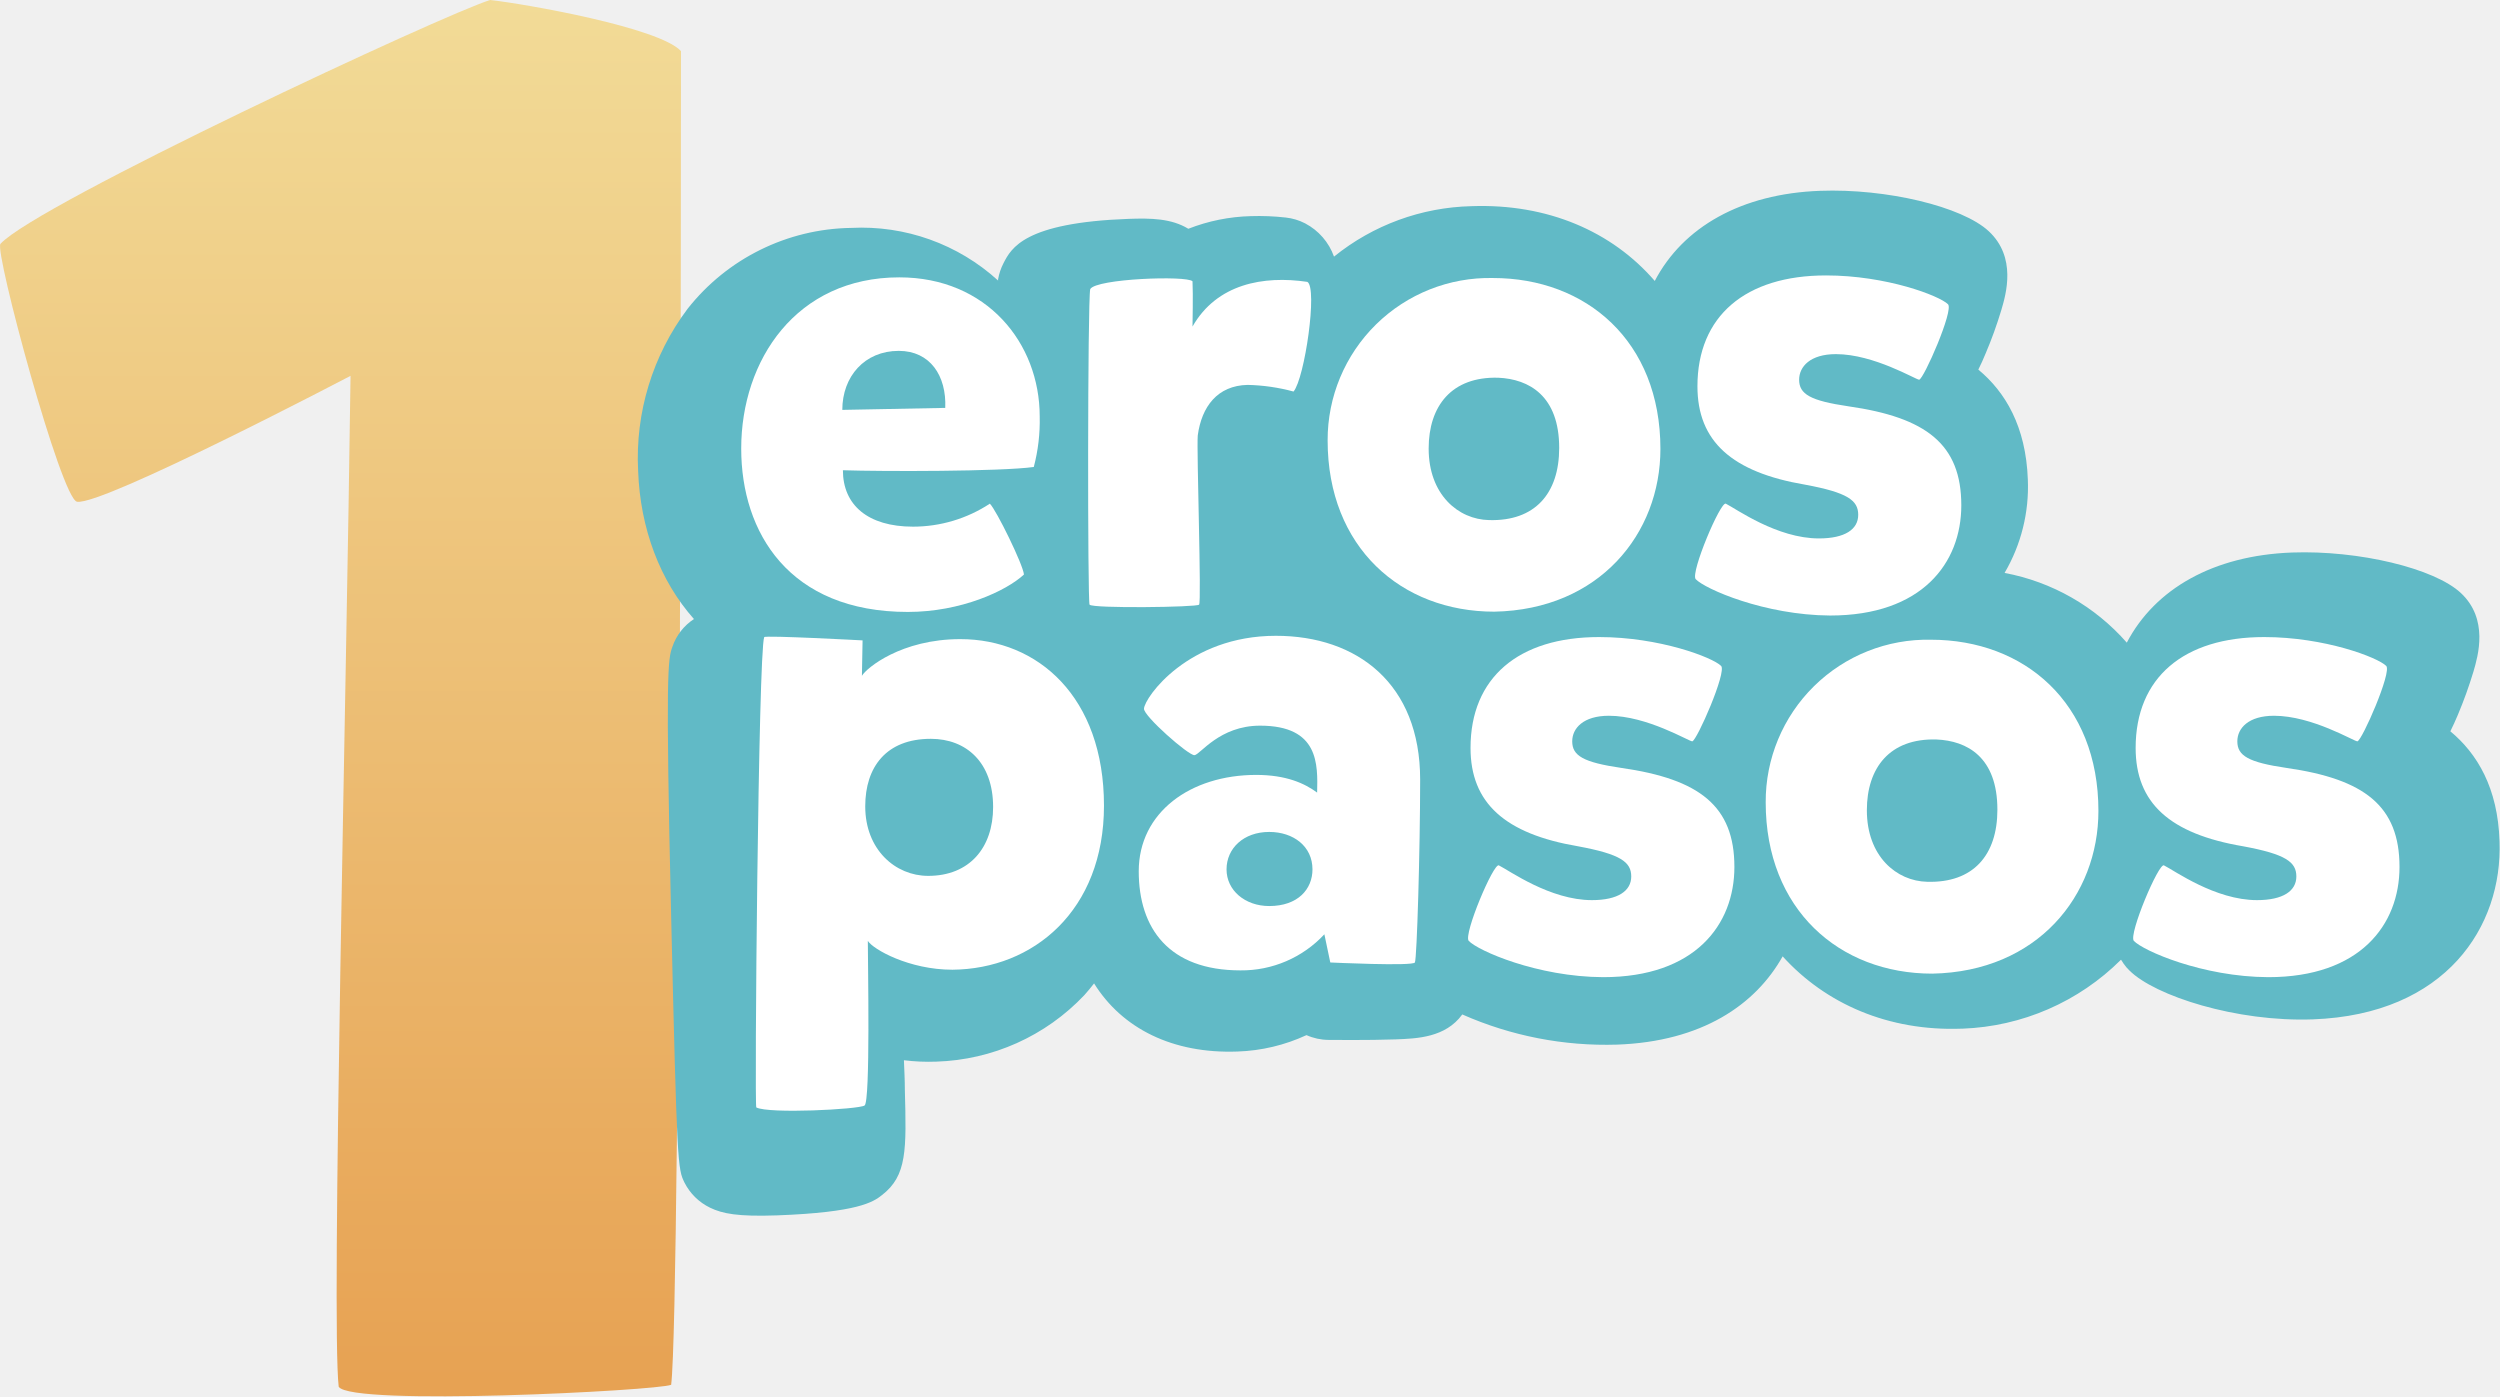
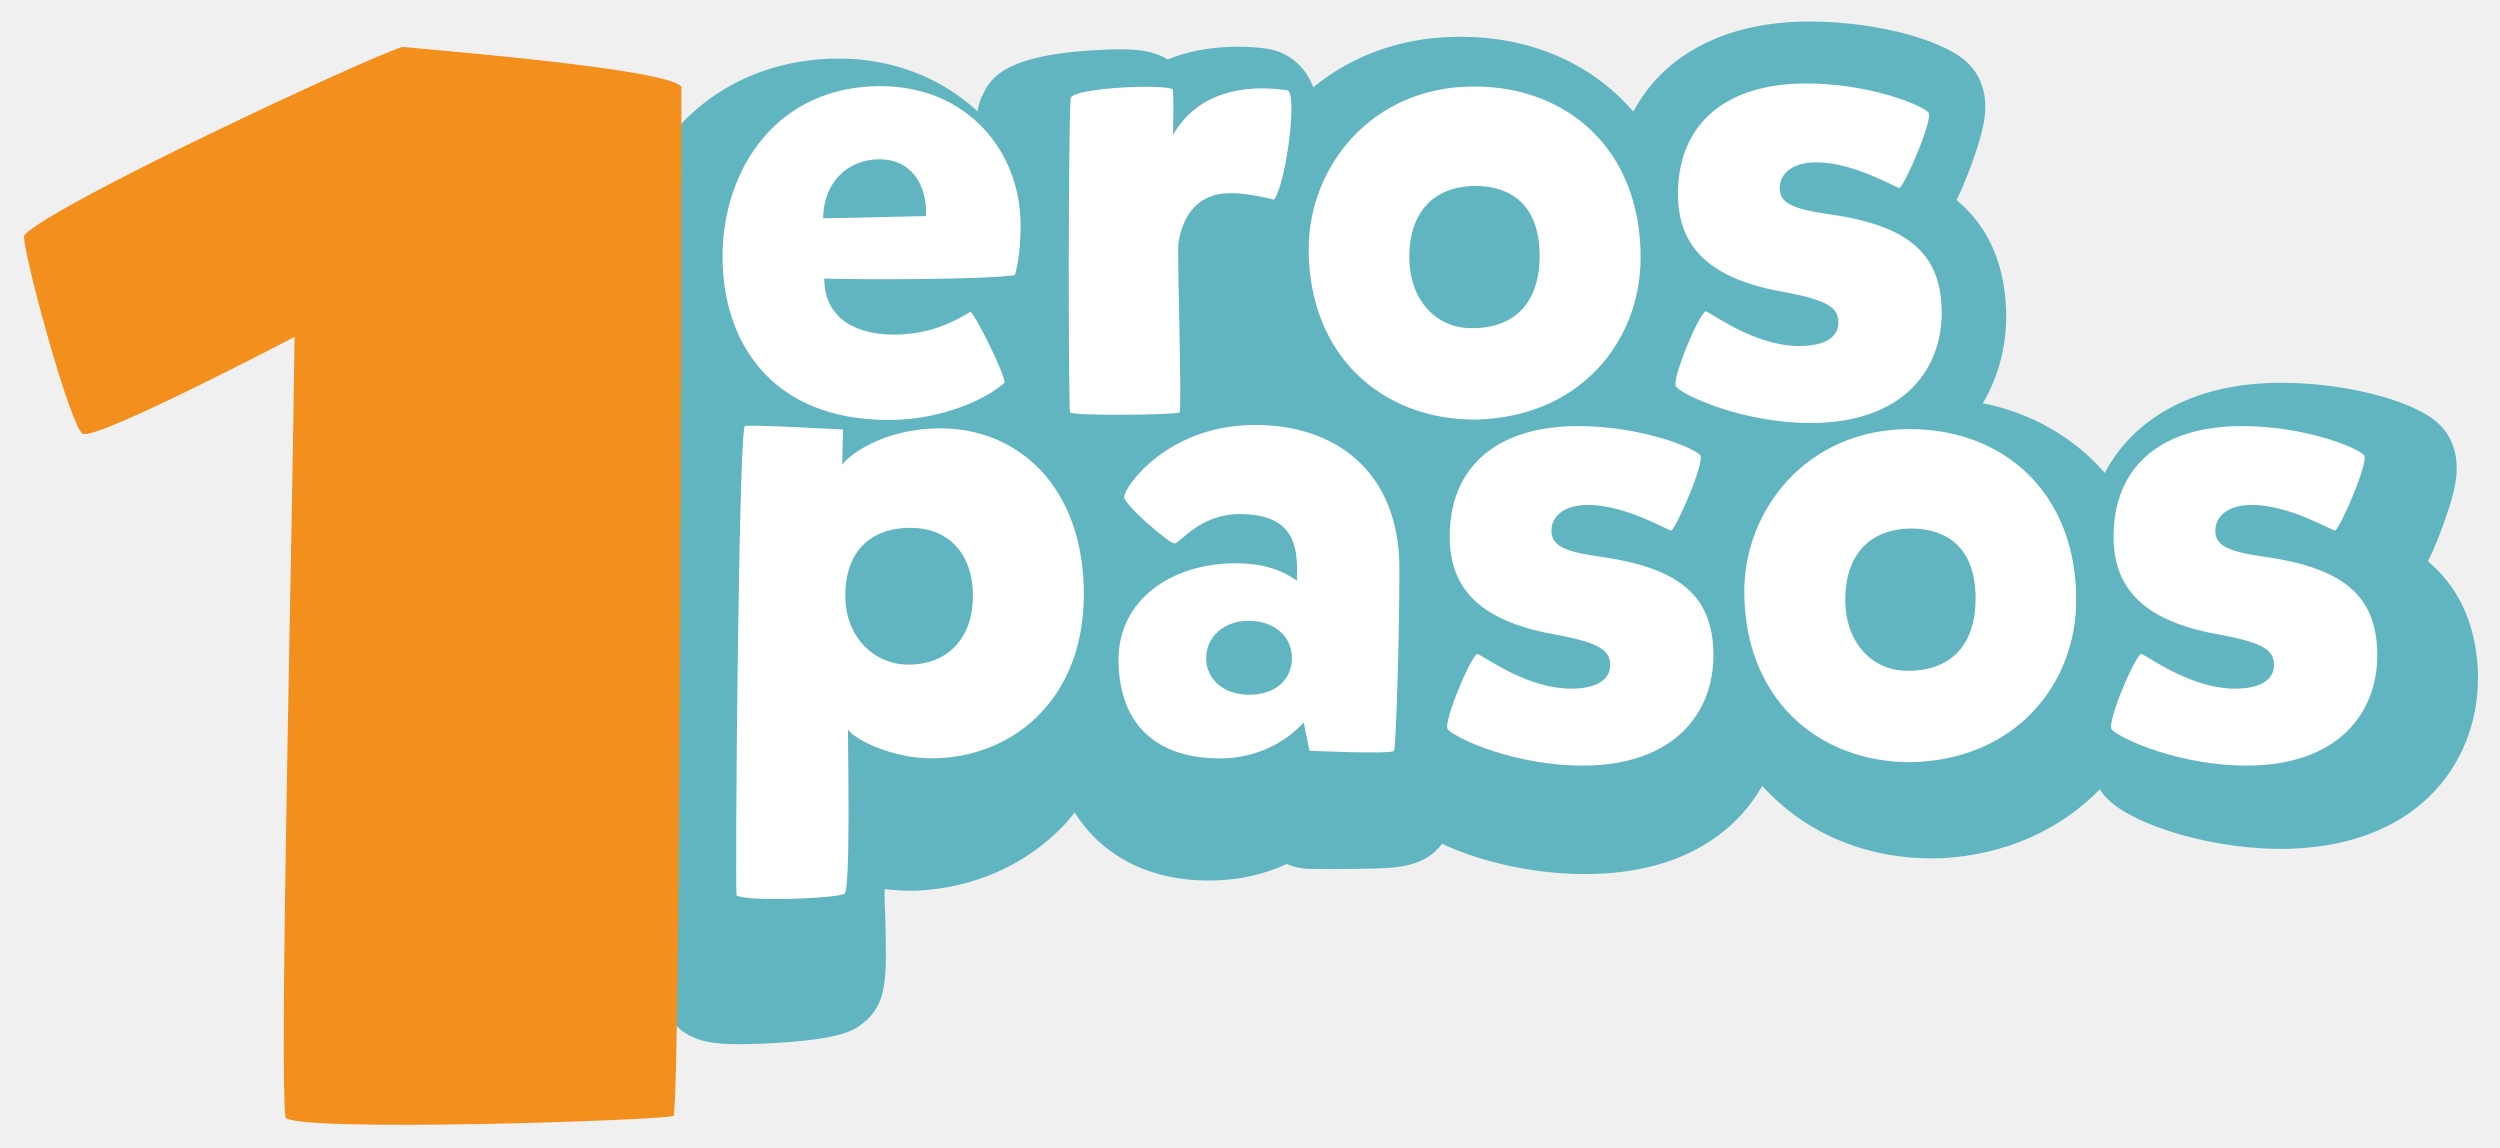
- <svg xmlns="http://www.w3.org/2000/svg" id="Layer_1" data-name="Layer 1" viewBox="0 0 376.14 210.09">
-   <defs>
-     <style>.cls-1{fill:url(#linear-gradient);}.cls-2{fill:#61bac6;}.cls-3{fill:#fff;}</style>
-     <linearGradient id="linear-gradient" x1="56.41" y1="214.54" x2="56.41" y2="4.45" gradientUnits="userSpaceOnUse">
-       <stop offset="0.01" stop-color="#e7a253" />
-       <stop offset="1" stop-color="#f2db97" />
-     </linearGradient>
-   </defs>
-   <path class="cls-1" d="M56.14,213.09C55,203.33,57.32,108,57.92,61c0,0-37.29,19.54-41.14,18.94C14.41,79.62,4.35,42.33,5.24,41.15c5.32-5.92,66.88-34.63,73.69-36.7,5.33.59,25.45,4.14,28.71,7.69,0,0,0,188.82-1.48,200.66C104.08,213.69,57.92,216.05,56.14,213.09Z" transform="translate(-5.18 -4.45)" />
-   <path class="cls-2" d="M373.85,114.48c.43-.84.78-1.67,1.11-2.43a65.39,65.39,0,0,0,2.37-6.57c.69-2.36,2.31-7.89-1.91-11.82-4-3.72-15.38-6.44-25.38-6.08-11.83.43-20.63,5.46-24.87,13.56a32.37,32.37,0,0,0-18.39-10.49,25.61,25.61,0,0,0,3.5-14.06c-.29-8-3.4-13.18-7.45-16.53.43-.84.78-1.67,1.1-2.43a62.88,62.88,0,0,0,2.37-6.56c.7-2.37,2.32-7.9-1.9-11.83-4-3.72-15.38-6.45-25.38-6.08-11.83.43-20.63,5.45-24.87,13.56-6.43-7.44-16.11-11.66-27.56-11.25a34.15,34.15,0,0,0-20.7,7.59,9.1,9.1,0,0,0-4.34-5,8.25,8.25,0,0,0-2.91-.88,36.5,36.5,0,0,0-5.29-.21,27.66,27.66,0,0,0-9.38,1.9c-2.56-1.56-5.63-1.61-9-1.49-15.67.57-17.63,4.39-18.81,6.67a8.46,8.46,0,0,0-.81,2.41l0,.2a30.5,30.5,0,0,0-22.12-7.92A31.92,31.92,0,0,0,108.64,50.9a37.37,37.37,0,0,0-7.45,24.39c.31,8.7,3.3,16.56,8.4,22.3a8.07,8.07,0,0,0-3.24,4.16c-.67,1.84-1.06,3.66-.19,40.62.88,37.66,1,37.93,2,40a8.43,8.43,0,0,0,3.86,3.79h0c1.86.89,4.1,1.36,10.08,1.15,12.13-.45,14.47-2,15.79-3.06,3.77-2.92,3.67-6.8,3.43-15.85,0-1.42-.08-2.93-.14-4.43a30.41,30.41,0,0,0,4.86.21,32,32,0,0,0,22.28-10c.52-.57,1-1.17,1.47-1.77,4.23,6.79,11.83,10.6,21.57,10.25a26.8,26.8,0,0,0,10.39-2.47,8.2,8.2,0,0,0,3.31.72c.24,0,6,.07,10.13-.08,3.22-.12,7.48-.28,10-3.75a53.5,53.5,0,0,0,23.29,4.54c12.77-.46,20.84-6,24.91-13.28,6.47,7.15,15.93,11.28,26.9,10.88h.15a35.61,35.61,0,0,0,23.86-10.38,8.94,8.94,0,0,0,.83,1.17c.14.16.29.31.44.46,3.82,3.81,16.09,7.77,27.59,7.35,20.05-.73,28.56-14,28.09-26.78C381,123,377.9,117.84,373.85,114.48Z" transform="translate(-5.18 -4.45)" />
-   <path class="cls-3" d="M142.56,83.69a21.08,21.08,0,0,0,11.55-3.46c1,1,5,9.18,5.13,10.66-2.66,2.47-9.47,5.63-17.47,5.63-17.86,0-25.07-11.94-25.07-24.58,0-13.32,8.29-25.76,23.79-25.76,13.13,0,21.12,9.87,21.12,20.93a27.3,27.3,0,0,1-.89,7.6c-4.93.69-22.8.69-28.72.49C132,80.43,135.75,83.69,142.56,83.69Zm4.84-17.87c.2-4.83-2.27-8.58-7-8.58-5.13,0-8.49,3.85-8.49,8.88Z" transform="translate(-5.18 -4.45)" />
-   <path class="cls-3" d="M199.8,63.36a28.75,28.75,0,0,0-6.91-1c-4.54.1-6.91,3.26-7.5,7.6-.19,2.17.59,25.17.2,25.46-.2.4-16.18.6-16.48,0-.3-.39-.3-45.59.1-47.47.89-1.58,14.51-2.07,15.39-1.18.1,2.07,0,6.21,0,6.81,3.66-6.42,10.66-7.7,17.28-6.72C203.45,47.76,201.48,61.38,199.8,63.36Z" transform="translate(-5.18 -4.45)" />
-   <path class="cls-3" d="M255,72c0,12.73-9.18,24.18-25,24.48-14,0-25.07-9.67-25.07-25.76A24.36,24.36,0,0,1,229.8,46.28C243.82,46.28,255,55.76,255,72ZM230.59,61.28c-7-.19-10.46,4.25-10.46,10.66,0,6.91,4.44,10.66,9.08,10.76,6.91.2,10.56-4,10.56-10.86C239.77,64,235.23,61.48,230.59,61.28Z" transform="translate(-5.18 -4.45)" />
-   <path class="cls-3" d="M260.3,91.58c-.79-1,3.75-11.74,4.54-11.35,1.58.79,7.7,5.23,14,5.23,3.95,0,5.92-1.38,5.92-3.55s-1.57-3.35-8-4.54c-11-1.87-16.19-6.51-16.19-14.8,0-10.56,7.21-16.68,19.35-16.68,9.08,0,17.07,3.06,18.35,4.34.89.89-3.65,11.25-4.34,11.35-.49,0-6.81-3.85-12.53-3.85-3.85,0-5.53,1.88-5.53,3.85,0,2.17,1.68,3.16,7.4,4,11.75,1.68,17,5.72,17,14.9,0,8.69-5.92,16.58-19.74,16.58C270.66,97,261.68,93.06,260.3,91.58Z" transform="translate(-5.18 -4.45)" />
-   <path class="cls-3" d="M171.28,125.67c0,15.8-10.66,24.58-22.8,24.68-6.51,0-11.94-3.06-12.73-4.34,0,3.25.4,24.18-.49,24.77s-14.41,1.28-16.29.29c-.29-.09.3-68.59,1.19-70.76.1-.3,14.8.49,14.8.49,0,.6-.1,4.74-.1,5.33.69-1.18,5.93-5.52,14.81-5.52C161.31,100.61,171.28,109.29,171.28,125.67Zm-26.05-10.06c-6.71,0-9.87,4.24-9.87,10.16,0,6.52,4.54,10.46,9.47,10.46,6.22,0,9.77-4.24,9.77-10.36C154.6,119.16,150.56,115.61,145.23,115.61Z" transform="translate(-5.18 -4.45)" />
-   <path class="cls-3" d="M197.14,100.11c12.24,0,21.71,7.21,21.71,21.62,0,10.56-.49,26.94-.79,27.53s-12.73,0-12.73,0l-.89-4.24a17,17,0,0,1-12.63,5.43c-10.76,0-15.3-6.32-15.3-14.91,0-8.88,7.8-14.5,17.67-14.5,4.54,0,7.3,1.28,9.17,2.66.1-4.24.3-10.07-8.58-10.07-6.12,0-9,4.35-9.87,4.44s-7.7-5.92-7.6-7C177.4,109.39,183.91,100.11,197.14,100.11Zm-1,40.66c4.34,0,6.51-2.56,6.51-5.52,0-3.46-2.86-5.63-6.51-5.63-3.85,0-6.42,2.47-6.42,5.63S192.5,140.77,196.15,140.77Z" transform="translate(-5.18 -4.45)" />
-   <path class="cls-3" d="M226.15,146c-.79-1,3.75-11.75,4.54-11.35,1.58.78,7.7,5.23,14,5.23,3.94,0,5.92-1.39,5.92-3.56s-1.58-3.35-8-4.54c-11-1.87-16.18-6.51-16.18-14.8,0-10.56,7.2-16.68,19.34-16.68,9.08,0,17.08,3.06,18.36,4.34.89.89-3.65,11.25-4.34,11.35-.5,0-6.81-3.85-12.54-3.85-3.85,0-5.52,1.88-5.52,3.85,0,2.17,1.67,3.16,7.4,4,11.74,1.68,17,5.72,17,14.9,0,8.69-5.92,16.58-19.74,16.58C236.51,151.43,227.53,147.49,226.15,146Z" transform="translate(-5.18 -4.45)" />
-   <path class="cls-3" d="M320.9,126.46c0,12.74-9.18,24.18-25,24.48-14,0-25.06-9.67-25.06-25.76a24.35,24.35,0,0,1,24.87-24.48C309.74,100.7,320.9,110.18,320.9,126.46Zm-24.38-10.75c-7-.2-10.46,4.24-10.46,10.65,0,6.91,4.44,10.66,9.08,10.76,6.91.2,10.56-4,10.56-10.85C305.7,118.37,301.16,115.9,296.52,115.71Z" transform="translate(-5.18 -4.45)" />
-   <path class="cls-3" d="M326.22,146c-.79-1,3.75-11.75,4.54-11.35,1.58.78,7.7,5.23,14,5.23,3.94,0,5.92-1.39,5.92-3.56s-1.58-3.35-8-4.54c-11.05-1.87-16.18-6.51-16.18-14.8,0-10.56,7.2-16.68,19.34-16.68,9.08,0,17.08,3.06,18.36,4.34.89.89-3.65,11.25-4.34,11.35-.5,0-6.81-3.85-12.54-3.85-3.85,0-5.52,1.88-5.52,3.85,0,2.17,1.67,3.16,7.4,4,11.74,1.68,17,5.72,17,14.9,0,8.69-5.92,16.58-19.74,16.58C336.58,151.43,327.6,147.49,326.22,146Z" transform="translate(-5.18 -4.45)" />
+ <svg xmlns="http://www.w3.org/2000/svg" version="1.1" id="Layer_1" x="0px" y="0px" viewBox="0 0 656 301" style="enable-background:new 0 0 656 301;" xml:space="preserve">
+   <style type="text/css">
+ 	.st0{fill:#61B5C1;}
+ 	.st1{fill:#FFFFFF;}
+ 	.st2{fill:#F28F1D;}
+ </style>
+   <path class="st0" d="M637.1,147.3c0.7-1.5,1.4-2.9,1.9-4.2c1.6-3.8,3.1-8,4.1-11.4c1.2-4.1,4-13.7-3.3-20.6  c-7-6.5-26.8-11.2-44.2-10.6c-20.6,0.7-35.9,9.5-43.3,23.6c-8.1-9.3-19.1-15.7-32-18.3c4.4-7.4,6.4-16,6.1-24.5  c-0.5-13.9-5.9-22.9-13-28.8c0.7-1.5,1.4-2.9,1.9-4.2c1.6-3.8,3.1-8,4.1-11.4c1.2-4.1,4-13.7-3.3-20.6c-7-6.5-26.8-11.2-44.2-10.6  c-20.6,0.7-35.9,9.5-43.3,23.6c-11.2-13-28-20.3-48-19.6c-14.6,0.5-26.7,5.6-36,13.2c-1.8-4.8-5-7.4-7.6-8.7  c-1.6-0.8-3.3-1.3-5.1-1.5c-3.1-0.4-6.2-0.5-9.2-0.4c-5.9,0.2-11.4,1.3-16.3,3.3c-4.4-2.7-9.8-2.8-15.7-2.6  c-27.3,1-30.7,7.6-32.7,11.6c-0.7,1.3-1.2,2.7-1.4,4.2c0,0.1,0,0.2-0.1,0.4c-9.8-9.1-23.3-14.3-38.5-13.8  c-17.4,0.6-32.6,8.1-42.7,21.1c-8.9,11.5-13.5,26.5-13,42.5c0.6,15.1,5.8,28.8,14.6,38.8c-3.2,2.1-4.9,5-5.6,7.2  c-1.2,3.2-1.8,6.4-0.3,70.7c1.5,65.6,1.8,66,3.6,69.6c1.5,2.9,3.8,5.2,6.7,6.6c3.2,1.6,7.1,2.4,17.5,2c21.1-0.8,25.2-3.4,27.5-5.3  c6.6-5.1,6.4-11.8,6-27.6c-0.1-2.5-0.2-5.1-0.2-7.7c2.8,0.3,5.6,0.5,8.5,0.4c15.2-0.7,28.9-6.9,38.8-17.4c0.9-1,1.7-2,2.6-3.1  c7.4,11.8,20.6,18.5,37.5,17.8c5.1-0.2,11.5-1.2,18.1-4.3c1.8,0.8,3.7,1.2,5.8,1.3c0.4,0,10.5,0.1,17.6-0.1c5.6-0.2,13-0.5,17.4-6.5  c9.8,4.7,25.5,8.5,40.6,7.9c22.2-0.8,36.3-10.5,43.4-23.1c11.3,12.5,27.7,19.6,46.8,19c0.1,0,0.2,0,0.3,0  c16.9-0.9,31.3-7.6,41.5-18.1c0.4,0.7,0.9,1.4,1.5,2c0.2,0.3,0.5,0.5,0.8,0.8c6.7,6.6,28,13.5,48,12.8c34.9-1.3,49.7-24.3,48.9-46.6  C649.6,162.2,644.1,153.2,637.1,147.3" />
+   <g>
+     <path class="st1" d="M234.6,87.8c9.3,0,15.6-3.3,20.1-6c1.7,1.7,8.8,16,8.9,18.6c-4.6,4.3-16.5,9.8-30.4,9.8   c-31.1,0-43.6-20.8-43.6-42.8c0-23.2,14.4-44.8,41.4-44.8c22.9,0,36.8,17.2,36.8,36.4c0,5.3-0.5,9.8-1.5,13.2   c-8.6,1.2-39.7,1.2-50,0.9C216.2,82.1,222.8,87.8,234.6,87.8z M243,56.7c0.3-8.4-4-14.9-12.2-14.9c-8.9,0-14.8,6.7-14.8,15.5   L243,56.7z" />
+     <path class="st1" d="M334.3,52.4c-2.7-0.7-8.4-1.9-12-1.7c-7.9,0.2-12,5.7-13.1,13.2c-0.3,3.8,1,43.8,0.3,44.3   c-0.3,0.7-28.2,1-28.7,0c-0.5-0.7-0.5-79.4,0.2-82.6c1.5-2.7,25.3-3.6,26.8-2.1c0.2,3.6,0,10.8,0,11.9   c6.4-11.2,18.6-13.4,30.1-11.7C340.6,25.2,337.2,48.9,334.3,52.4z" />
+     <path class="st1" d="M430.5,67.5c0,22.2-16,42.1-43.5,42.6c-24.4,0-43.6-16.8-43.6-44.8c0-21.5,16.5-42.6,43.3-42.6   C411.1,22.6,430.5,39.1,430.5,67.5z M388,48.8c-12.2-0.3-18.2,7.4-18.2,18.6c0,12,7.7,18.6,15.8,18.7c12,0.3,18.4-6.9,18.4-18.9   C404,53.4,396.1,49.1,388,48.8z" />
+     <path class="st1" d="M439.8,101.5c-1.4-1.7,6.5-20.4,7.9-19.8c2.7,1.4,13.4,9.1,24.4,9.1c6.9,0,10.3-2.4,10.3-6.2   s-2.7-5.8-13.9-7.9c-19.2-3.3-28.2-11.3-28.2-25.8c0-18.4,12.5-29,33.7-29c15.8,0,29.7,5.3,32,7.6c1.5,1.5-6.4,19.6-7.6,19.8   c-0.9,0-11.9-6.7-21.8-6.7c-6.7,0-9.6,3.3-9.6,6.7c0,3.8,2.9,5.5,12.9,6.9c20.4,2.9,29.6,10,29.6,25.9c0,15.1-10.3,28.9-34.4,28.9   C457.8,111,442.2,104.1,439.8,101.5z" />
+   </g>
+   <g>
+     <path class="st1" d="M284.4,156c0,27.5-18.6,42.8-39.7,43c-11.3,0-20.8-5.3-22.2-7.6c0,5.7,0.7,42.1-0.9,43.1   c-1.5,1.2-25.1,2.2-28.3,0.5c-0.5-0.2,0.5-119.4,2.1-123.2c0.2-0.5,25.8,0.9,25.8,0.9c0,1-0.2,8.2-0.2,9.3   c1.2-2.1,10.3-9.6,25.8-9.6C267,112.4,284.4,127.5,284.4,156z M239,138.5c-11.7,0-17.2,7.4-17.2,17.7c0,11.3,7.9,18.2,16.5,18.2   c10.8,0,17-7.4,17-18C255.3,144.7,248.3,138.5,239,138.5z" />
+     <path class="st1" d="M329.4,111.5c21.3,0,37.8,12.5,37.8,37.6c0,18.4-0.9,46.9-1.4,47.9c-0.5,1-22.2,0-22.2,0l-1.5-7.4   c-1.2,1.2-8.4,9.4-22,9.4c-18.7,0-26.6-11-26.6-25.9c0-15.5,13.6-25.3,30.8-25.3c7.9,0,12.7,2.2,16,4.6c0.2-7.4,0.5-17.5-14.9-17.5   c-10.7,0-15.6,7.6-17.2,7.7c-1.5,0-13.4-10.3-13.2-12.2C295,127.7,306.4,111.5,329.4,111.5z M327.7,182.3c7.6,0,11.3-4.5,11.3-9.6   c0-6-5-9.8-11.3-9.8c-6.7,0-11.2,4.3-11.2,9.8C316.5,178.4,321.3,182.3,327.7,182.3z" />
+     <path class="st1" d="M379.9,191.4c-1.4-1.7,6.5-20.4,7.9-19.8c2.7,1.4,13.4,9.1,24.4,9.1c6.9,0,10.3-2.4,10.3-6.2   s-2.7-5.8-13.9-7.9c-19.2-3.3-28.2-11.3-28.2-25.8c0-18.4,12.5-29,33.7-29c15.8,0,29.7,5.3,32,7.6c1.5,1.5-6.4,19.6-7.6,19.8   c-0.9,0-11.9-6.7-21.8-6.7c-6.7,0-9.6,3.3-9.6,6.7c0,3.8,2.9,5.5,12.9,6.9c20.4,2.9,29.6,10,29.6,25.9c0,15.1-10.3,28.9-34.4,28.9   C397.9,200.9,382.3,194,379.9,191.4z" />
+     <path class="st1" d="M544.8,157.4c0,22.2-16,42.1-43.5,42.6c-24.4,0-43.6-16.8-43.6-44.8c0-21.5,16.5-42.6,43.3-42.6   C525.4,112.5,544.8,129,544.8,157.4z M502.4,138.7c-12.2-0.3-18.2,7.4-18.2,18.6c0,12,7.7,18.6,15.8,18.7   c12,0.3,18.4-6.9,18.4-18.9C518.4,143.3,510.5,139,502.4,138.7z" />
+     <path class="st1" d="M554.1,191.4c-1.4-1.7,6.5-20.4,7.9-19.8c2.7,1.4,13.4,9.1,24.4,9.1c6.9,0,10.3-2.4,10.3-6.2   s-2.7-5.8-13.9-7.9c-19.2-3.3-28.2-11.3-28.2-25.8c0-18.4,12.5-29,33.7-29c15.8,0,29.7,5.3,32,7.6c1.5,1.5-6.4,19.6-7.6,19.8   c-0.9,0-11.9-6.7-21.8-6.7c-6.7,0-9.6,3.3-9.6,6.7c0,3.8,2.9,5.5,12.9,6.9c20.4,2.9,29.6,10,29.6,25.9c0,15.1-10.3,28.9-34.4,28.9   C572.2,200.9,556.5,194,554.1,191.4z" />
+   </g>
+   <path class="st2" d="M74.9,293.2c-1.6-13.1,1.6-141.4,2.4-204.8c0,0-50.2,26.3-55.4,25.5c-3.2-0.4-16.7-50.6-15.5-52.2  c7.2-8,90-46.6,99.2-49.4c7.2,0.8,68.8,5.6,73.2,10.4c0,0,0,254.2-2,270.1C174,294,77.3,297.2,74.9,293.2" />
</svg>
